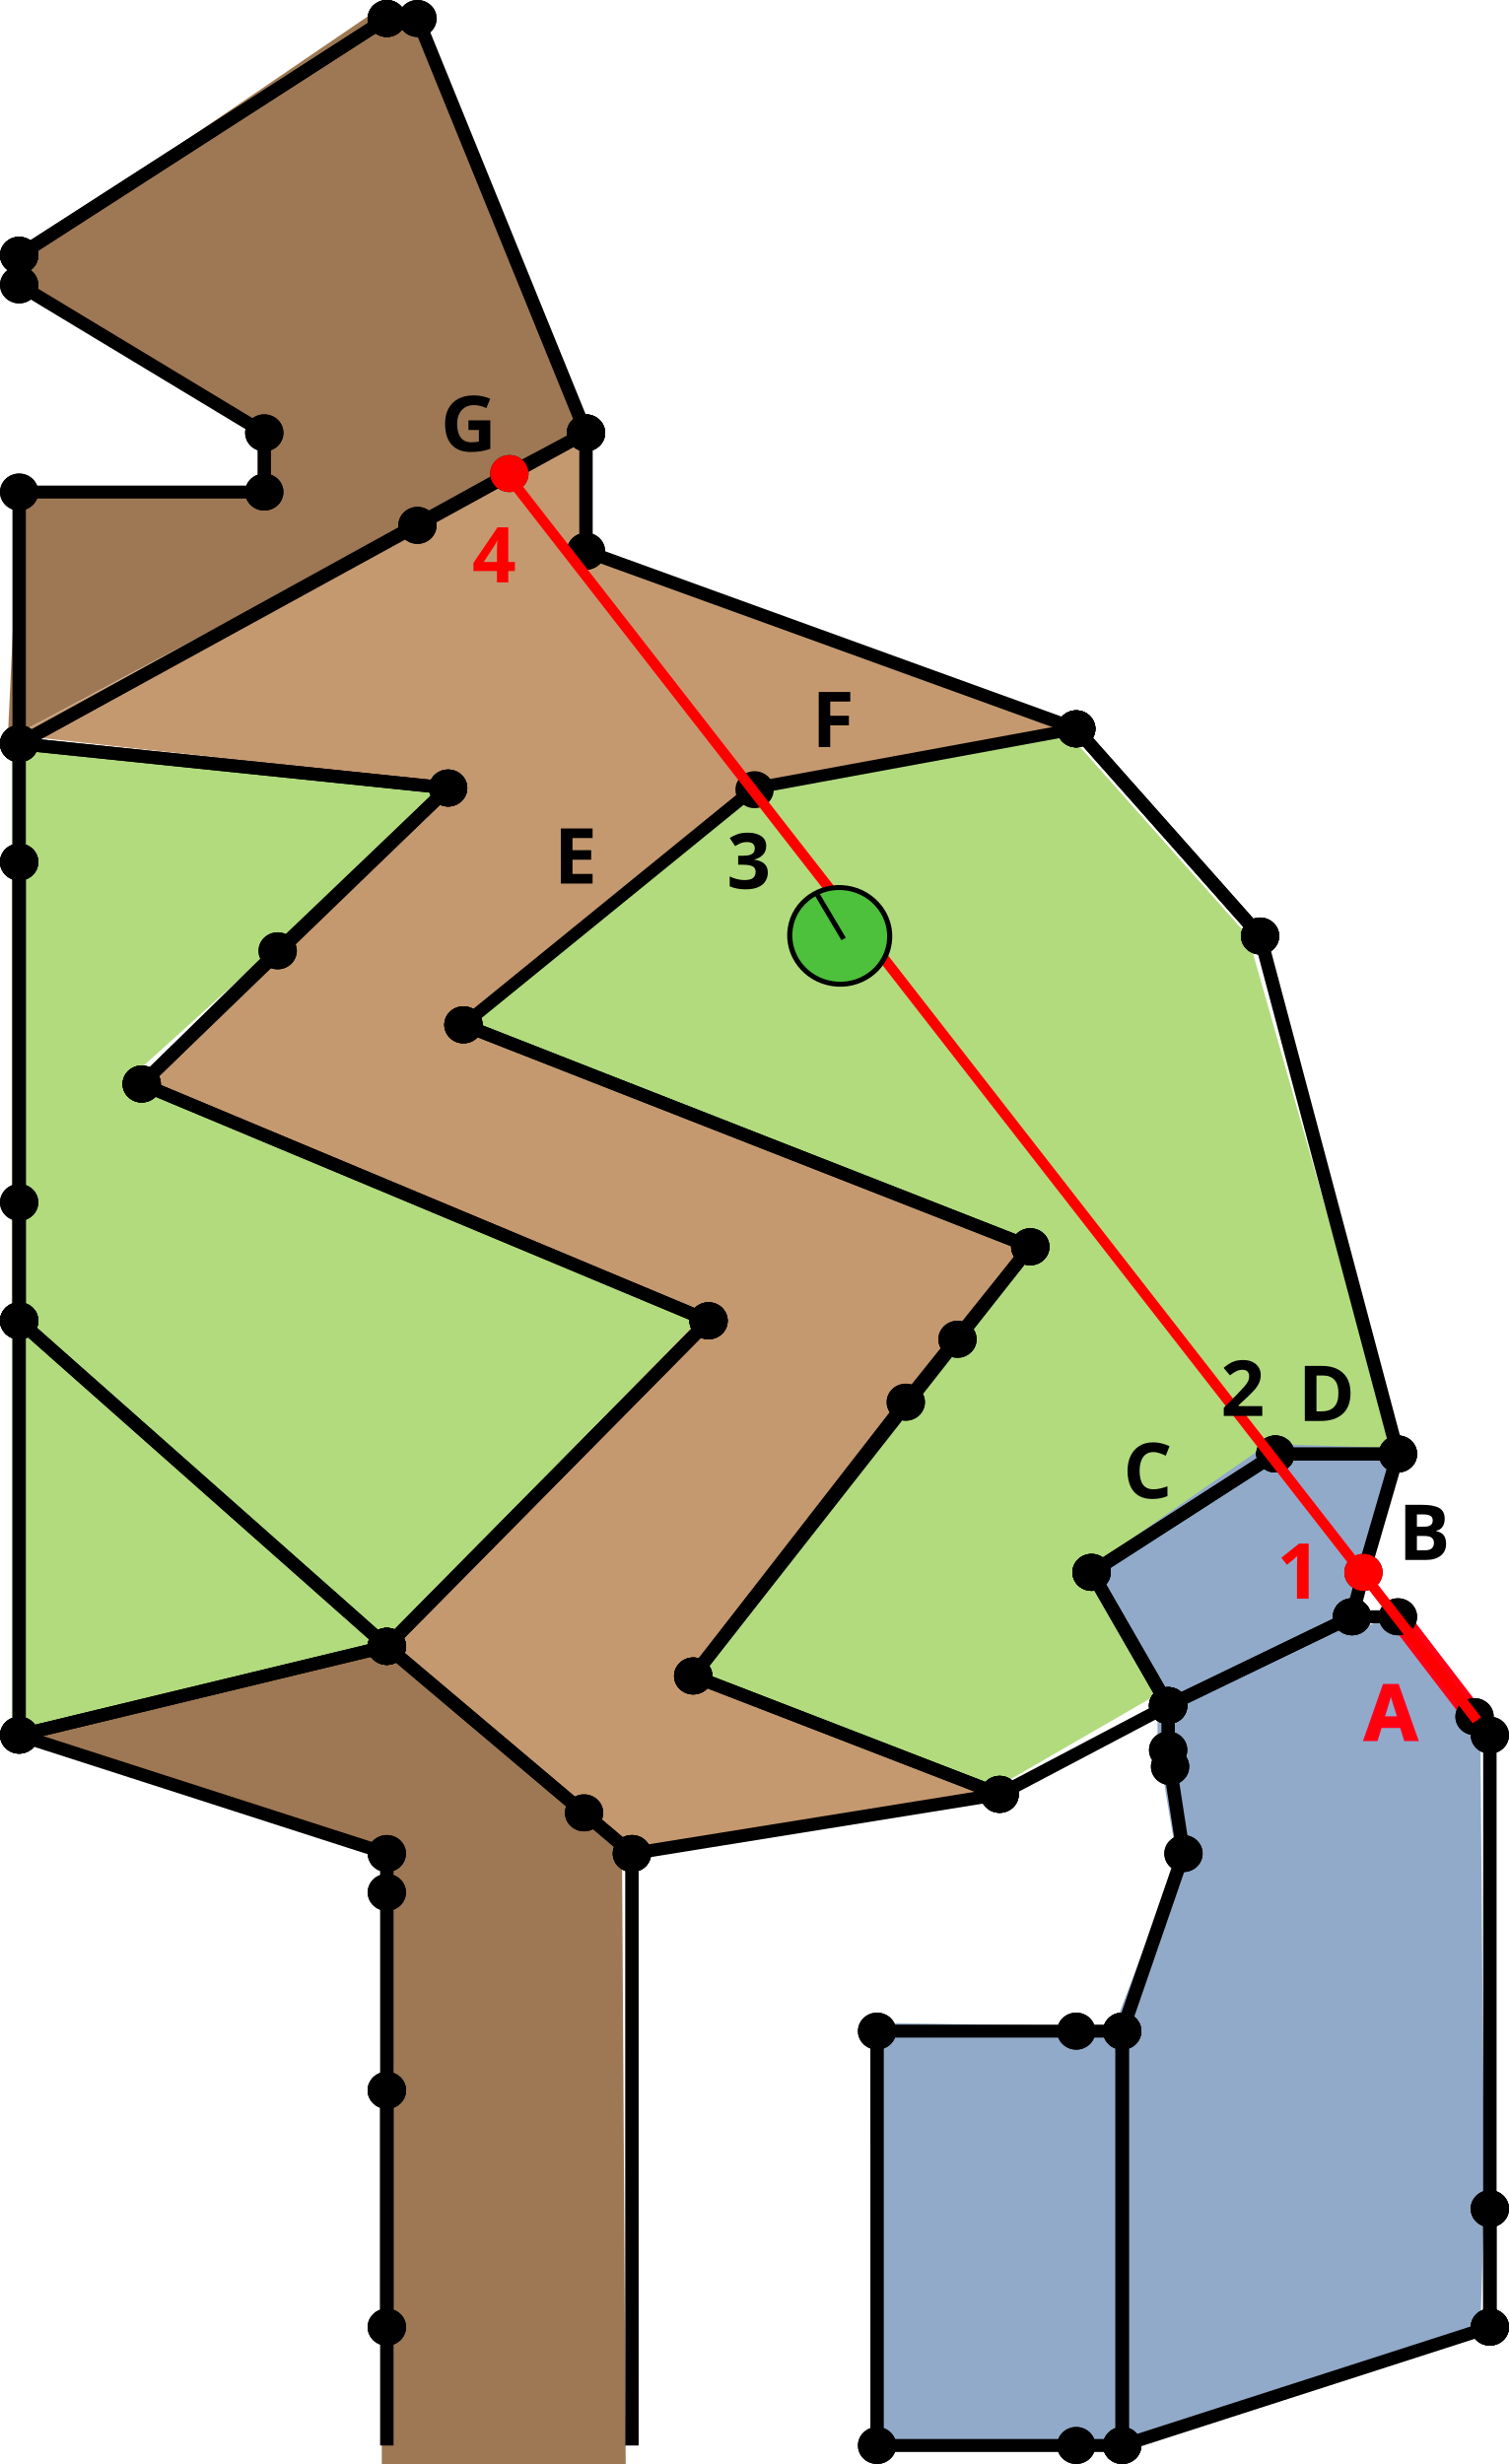
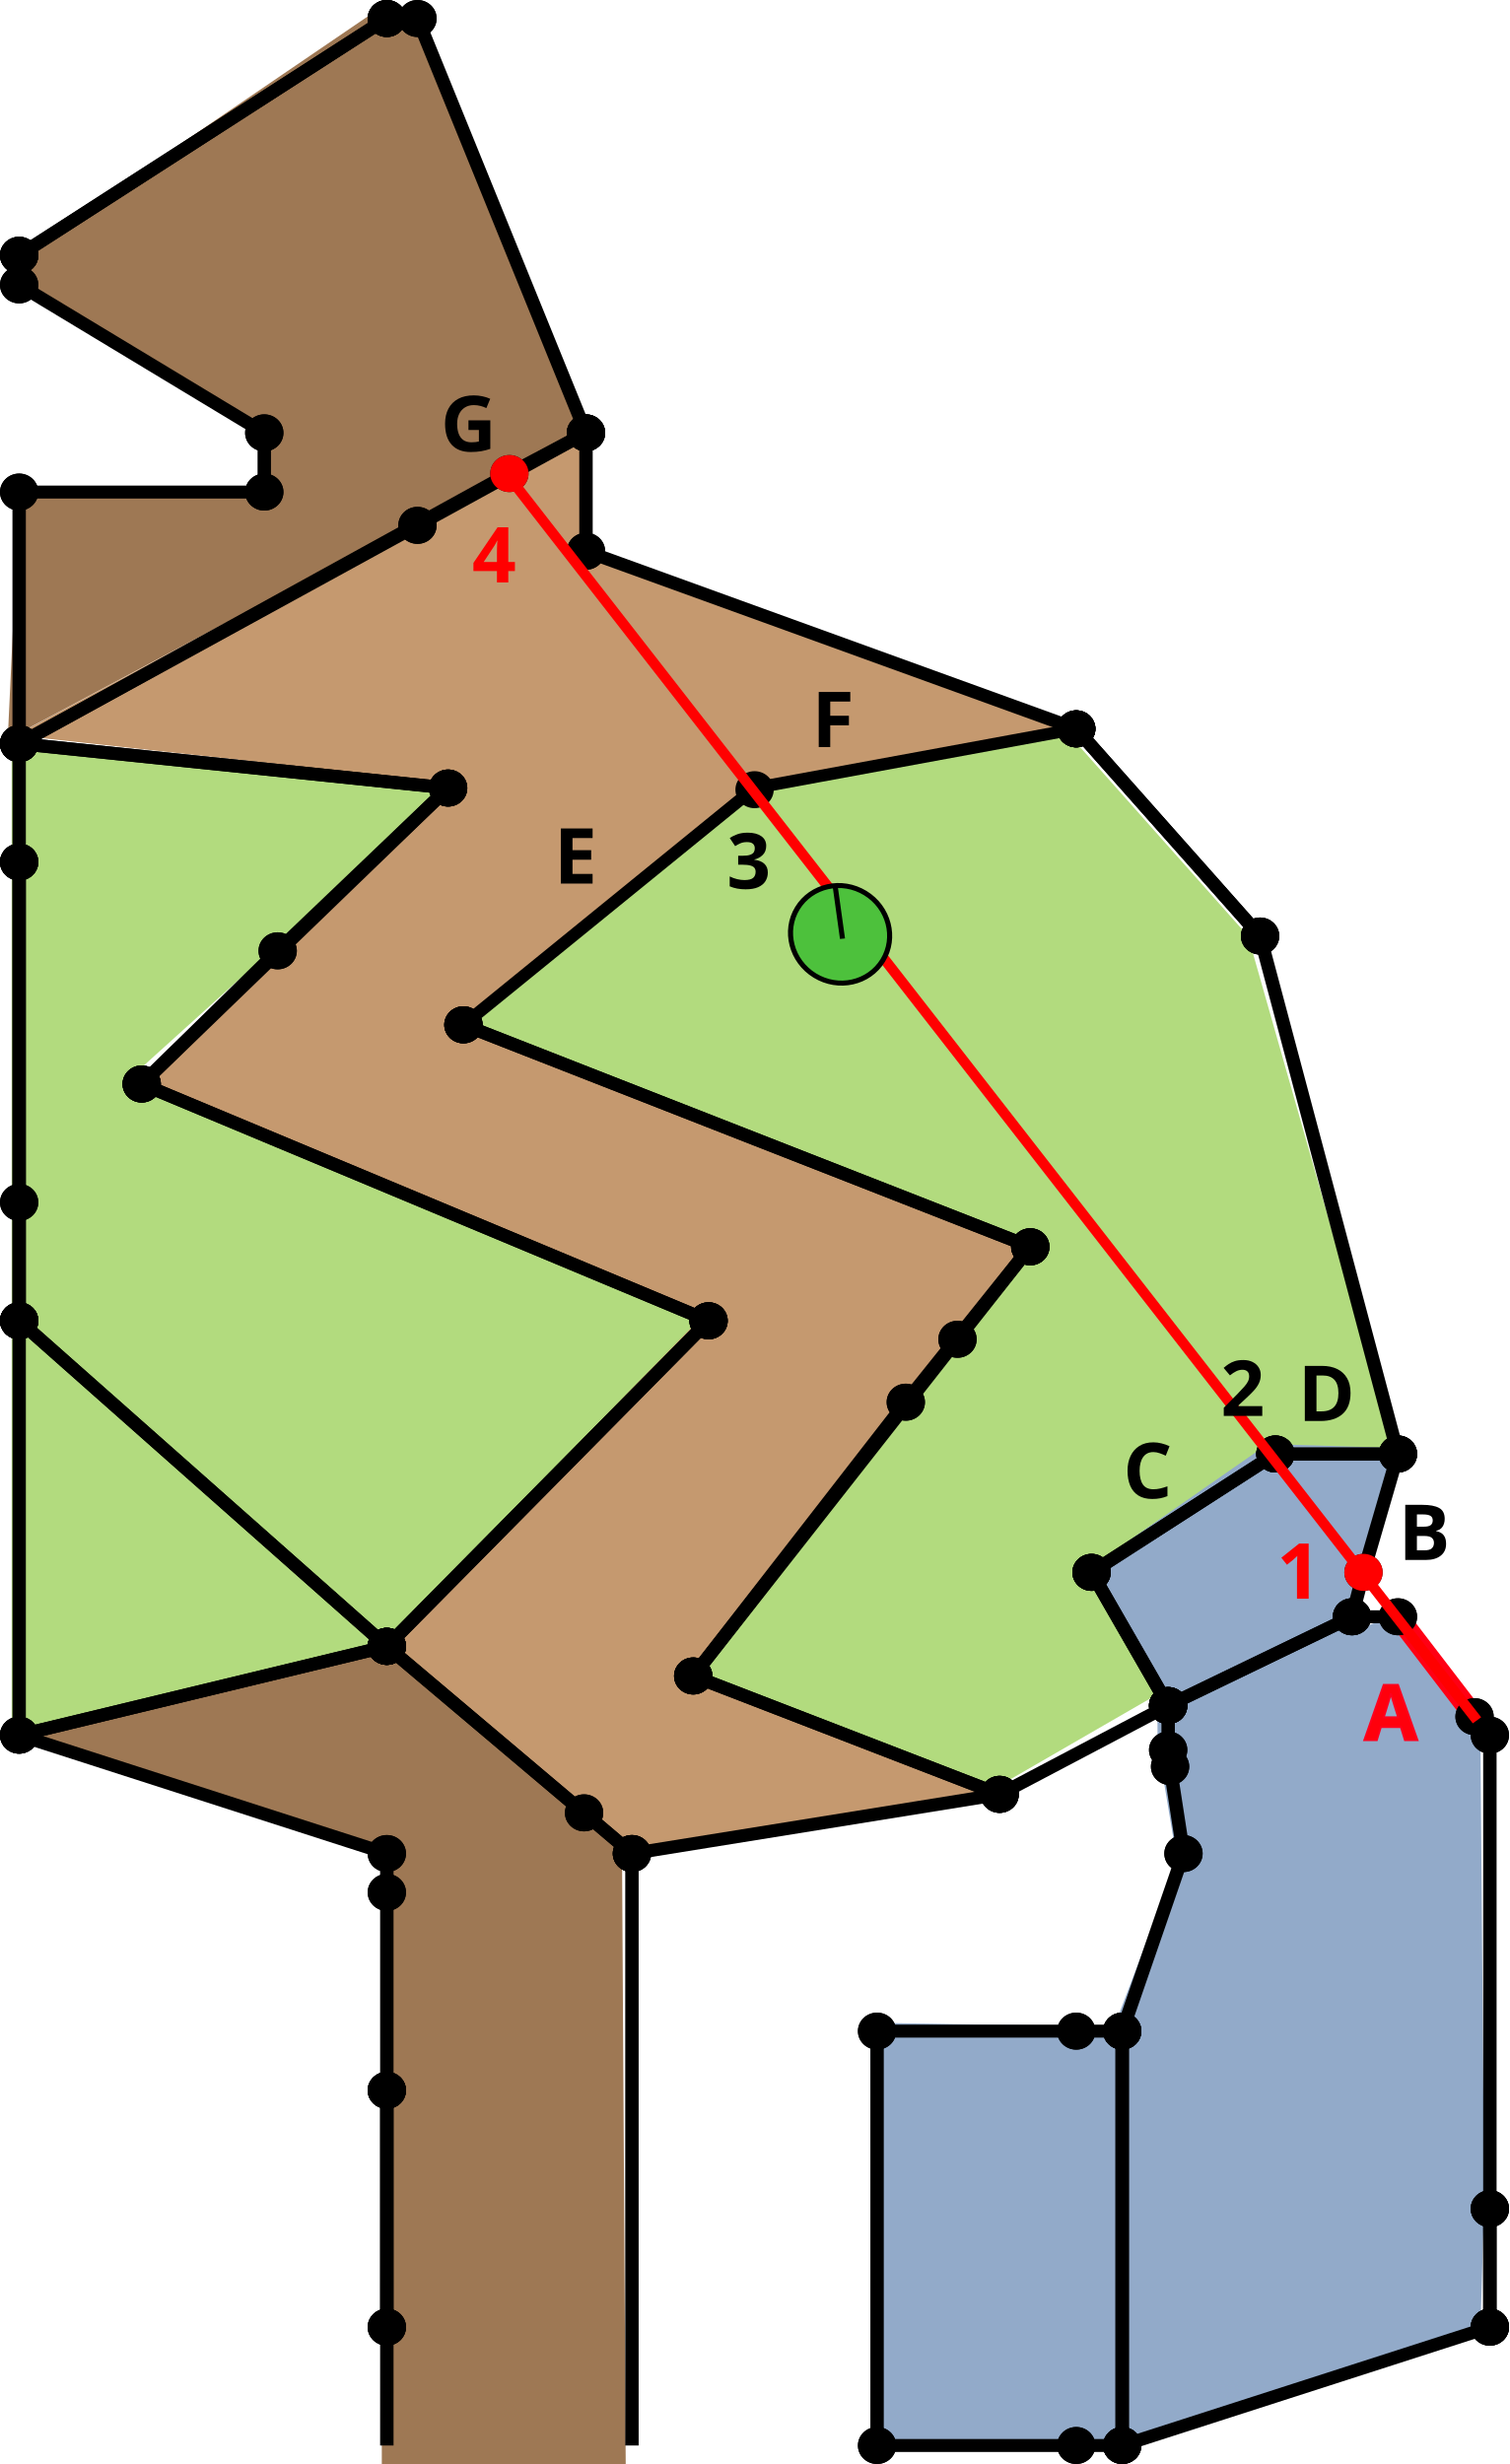
<svg xmlns="http://www.w3.org/2000/svg" width="146.65" height="239.466" preserveAspectRatio="none" viewBox="-898 1918 788 1332" id="svg2" version="1.1">
  <defs id="defs4">
    <marker id="arrow" markerWidth="10" markerHeight="10" refX="0" refY="2" orient="auto" markerUnits="strokeWidth">
      <path d="M 0,0 0,4 5,3 Z" id="path7" style="fill:#ff0000" />
    </marker>
    <linearGradient id="black-linearh">
      <stop offset="0%" stop-color="rgb(0,0,0)" stop-opacity="90" id="stop10" />
      <stop offset="90%" stop-color="rgb(0,0,0)" stop-opacity="50" id="stop12" />
      <stop offset="100%" stop-color="rgb(0,0,0)" stop-opacity="0" id="stop14" />
    </linearGradient>
    <linearGradient id="black-linearv" x1="0" x2="0" y1="0" y2="1">
      <stop offset="0%" stop-color="rgb(0,0,0)" stop-opacity="90" id="stop17" />
      <stop offset="50%" stop-color="rgb(0,0,0)" stop-opacity="90" id="stop19" />
      <stop offset="100%" stop-color="rgb(0,0,0)" stop-opacity="0" id="stop21" />
    </linearGradient>
    <linearGradient id="red-linearh">
      <stop offset="0%" stop-color="rgb(206, 17, 74)" stop-opacity="100" id="stop24" />
      <stop offset="90%" stop-color="rgb(206, 17, 74)" stop-opacity="90" id="stop26" />
      <stop offset="100%" stop-color="rgb(206,17,74)" stop-opacity="0" id="stop28" />
    </linearGradient>
    <linearGradient id="red-linearv" x1="0" x2="0" y1="0" y2="1">
      <stop offset="0%" stop-color="rgb(206, 17, 74)" stop-opacity="100" id="stop31" />
      <stop offset="90%" stop-color="rgb(206, 17, 74)" stop-opacity="90" id="stop33" />
      <stop offset="100%" stop-color="rgb(206,17,74)" stop-opacity="0" id="stop35" />
    </linearGradient>
  </defs>
  <path style="fill:#9e7854;fill-opacity:1;fill-rule:evenodd;stroke:none;stroke-width:5.467px;stroke-linecap:butt;stroke-linejoin:miter;stroke-opacity:1" d="m -700.681,2802.881 127.48,114.937 2.056,351.197 -127.48,2.128 0,-351.197 -193.276,-65.982 z" id="path8764" />
  <path style="fill:#b2db7e;fill-opacity:1;fill-rule:evenodd;stroke:none;stroke-width:5.467px;stroke-linecap:butt;stroke-linejoin:miter;stroke-opacity:1" d="m -530.023,2632.604 -302.25,-129.836 170.658,-159.635 -230.286,-23.413 0,536.373 197.388,-51.083 z" id="path8770" />
  <path style="fill:#b2db7e;fill-opacity:1;fill-rule:evenodd;stroke:none;stroke-width:5.467px;stroke-linecap:butt;stroke-linejoin:miter;stroke-opacity:1" d="m -505.349,2343.132 160.378,-34.056 98.694,114.937 76.077,276.7 -65.796,0 -94.582,65.982 39.066,65.983 -92.525,55.34 -158.322,-68.111 178.883,-229.874 -300.194,-123.451 z" id="path8768" />
  <path style="fill:#92aac9;fill-opacity:1;fill-rule:evenodd;stroke:none;stroke-width:5.467px;stroke-linecap:butt;stroke-linejoin:miter;stroke-opacity:1" d="m -124.966,3177.49 -189.163,63.854 -127.48,0 -2.056,-229.874 127.48,2.128 32.898,-89.395 -10.281,-63.854 0,-23.413 -37.01,-70.239 94.582,-68.111 65.796,2.128 -22.617,100.038 24.674,-10.642 43.179,65.982 2.056,255.416 c -1.557,39.248 0,0 -2.056,65.982 z" id="path8766" />
  <path style="fill:#c5996f;fill-opacity:1;fill-rule:evenodd;stroke:none;stroke-width:5.467px;stroke-linecap:butt;stroke-linejoin:miter;stroke-opacity:1" d="m -593.762,2151.57 0,65.982 254.959,93.653 -162.434,31.927 -156.265,127.708 294.026,121.323 -172.714,229.874 154.209,63.854 -187.107,36.184 -129.536,-114.937 166.546,-176.663 -294.026,-125.579 160.378,-163.892 -224.117,-25.542 z" id="path8762" />
  <path style="fill:#9e7854;fill-opacity:1;fill-rule:evenodd;stroke:none;stroke-width:5.467px;stroke-linecap:butt;stroke-linejoin:miter;stroke-opacity:1" d="m -893.956,2317.591 304.306,-168.149 -94.582,-227.746 -14.393,0 -187.107,131.965 0,19.156 123.367,76.625 0,34.055 -125.423,-2.128 z" id="path8760" />
  <line x1="-168" y1="2792" x2="-128" y2="2846" id="line2971" style="stroke:#ff0014;stroke-width:10.934;stroke-miterlimit:4;stroke-dasharray:none;stroke-opacity:1" />
  <circle cx="-888" cy="2632" r="10" id="circle2433" />
  <circle cx="-888" cy="2384" r="10" id="circle2441" />
  <line x1="-888" y1="2384" x2="-888" y2="2632" id="line2443" style="stroke:#000000;stroke-width:7" />
  <circle cx="-888" cy="2384" r="10" id="circle2445" />
  <circle cx="-888" cy="2632" r="10" id="circle2447" />
  <circle cx="-888" cy="2056" r="10" id="circle2763" />
  <line x1="-888" y1="2856" x2="-888" y2="2632" id="line2845" style="stroke:#000000;stroke-width:7" />
  <circle cx="-888" cy="2856" r="10" id="circle2847" />
  <circle cx="-888" cy="2632" r="10" id="circle2849" />
  <line x1="-888" y1="2632" x2="-696" y2="2808" id="line2851" style="stroke:#000000;stroke-width:7" />
  <circle cx="-888" cy="2632" r="10" id="circle2853" />
  <circle cx="-696" cy="2808" r="10" id="circle2855" />
  <line x1="-696" y1="2808" x2="-888" y2="2856" id="line2857" style="stroke:#000000;stroke-width:7" />
  <circle cx="-696" cy="2808" r="10" id="circle2859" />
  <circle cx="-888" cy="2856" r="10" id="circle2861" />
  <line x1="-696" y1="2920" x2="-888" y2="2856" id="line2863" style="stroke:#000000;stroke-width:7" />
  <circle cx="-696" cy="2920" r="10" id="circle2865" />
  <circle cx="-888" cy="2856" r="10" id="circle2867" />
  <line x1="-888" y1="2856" x2="-696" y2="2808" id="line2869" style="stroke:#000000;stroke-width:7" />
  <circle cx="-888" cy="2856" r="10" id="circle2871" />
  <circle cx="-696" cy="2808" r="10" id="circle2873" />
  <line x1="-696" y1="2941" x2="-696" y2="2920" id="line2875" style="stroke:#000000;stroke-width:7" />
  <circle cx="-696" cy="2941" r="10" id="circle2877" />
  <circle cx="-696" cy="2920" r="10" id="circle2879" />
  <line x1="-696" y1="2808" x2="-568" y2="2920" id="line2881" style="stroke:#000000;stroke-width:7" />
  <circle cx="-696" cy="2808" r="10" id="circle2883" />
  <circle cx="-568" cy="2920" r="10" id="circle2885" />
  <line x1="-536" y1="2824" x2="-398" y2="2642" id="line2887" style="stroke:#000000;stroke-width:7" />
  <circle cx="-536" cy="2824" r="10" id="circle2889" />
  <circle cx="-398" cy="2642" r="10" id="circle2891" />
  <line x1="-376" y1="2888" x2="-536" y2="2824" id="line2893" style="stroke:#000000;stroke-width:7" />
  <circle cx="-376" cy="2888" r="10" id="circle2895" />
  <circle cx="-536" cy="2824" r="10" id="circle2897" />
  <line x1="-288" y1="2840" x2="-376" y2="2888" id="line2899" style="stroke:#000000;stroke-width:7" />
  <circle cx="-288" cy="2840" r="10" id="circle2901" />
  <circle cx="-376" cy="2888" r="10" id="circle2903" />
  <line x1="-328" y1="2768" x2="-288" y2="2840" id="line2905" style="stroke:#000000;stroke-width:7" />
  <circle cx="-328" cy="2768" r="10" id="circle2907" />
  <circle cx="-288" cy="2840" r="10" id="circle2909" />
  <line x1="-288" y1="2864" x2="-288" y2="2840" id="line2911" style="stroke:#000000;stroke-width:7" />
  <circle cx="-288" cy="2864" r="10" id="circle2913" />
  <circle cx="-288" cy="2840" r="10" id="circle2915" />
  <line x1="-287" y1="2873" x2="-288" y2="2864" id="line2917" style="stroke:#000000;stroke-width:7" />
  <circle cx="-287" cy="2873" r="10" id="circle2919" />
  <circle cx="-288" cy="2864" r="10" id="circle2921" />
  <line x1="-398" y1="2642" x2="-360" y2="2592" id="line2923" style="stroke:#000000;stroke-width:7" />
  <circle cx="-398" cy="2642" r="10" id="circle2925" />
  <circle cx="-360" cy="2592" r="10" id="circle2927" />
  <line x1="-232" y1="2704" x2="-328" y2="2768" id="line2929" style="stroke:#000000;stroke-width:7" />
  <circle cx="-232" cy="2704" r="10" id="circle2931" />
  <circle cx="-328" cy="2768" r="10" id="circle2933" />
  <line x1="-328" y1="2768" x2="-232" y2="2704" id="line2935" style="stroke:#000000;stroke-width:7" />
  <circle cx="-328" cy="2768" r="10" id="circle2937" />
  <circle cx="-232" cy="2704" r="10" id="circle2939" />
  <line x1="-288" y1="2840" x2="-328" y2="2768" id="line2941" style="stroke:#000000;stroke-width:7" />
  <circle cx="-288" cy="2840" r="10" id="circle2943" />
  <circle cx="-328" cy="2768" r="10" id="circle2945" />
  <line x1="-186" y1="2768" x2="-192" y2="2792" id="line2947" style="stroke:#000000;stroke-width:7" />
  <circle cx="-186" cy="2768" r="10" id="circle2949" />
  <circle cx="-192" cy="2792" r="10" id="circle2951" />
  <line x1="-192" y1="2792" x2="-288" y2="2840" id="line2953" style="stroke:#000000;stroke-width:7" />
  <circle cx="-192" cy="2792" r="10" id="circle2955" />
  <circle cx="-288" cy="2840" r="10" id="circle2957" />
  <line x1="-288" y1="2840" x2="-192" y2="2792" id="line2959" style="stroke:#000000;stroke-width:7" />
  <circle cx="-288" cy="2840" r="10" id="circle2961" />
  <circle cx="-192" cy="2792" r="10" id="circle2963" />
  <line x1="-192" y1="2792" x2="-168" y2="2792" id="line2965" style="stroke:#000000;stroke-width:7" />
  <circle cx="-192" cy="2792" r="10" id="circle2967" />
  <circle cx="-168" cy="2792" r="10" id="circle2969" />
  <circle cx="-168" cy="2792" r="10" id="circle2973" />
  <circle cx="-128" cy="2846" r="10" id="circle2975" />
  <line x1="-376" y1="2888" x2="-568" y2="2920" id="line2977" style="stroke:#000000;stroke-width:7" />
  <circle cx="-376" cy="2888" r="10" id="circle2979" />
  <circle cx="-568" cy="2920" r="10" id="circle2981" />
  <line x1="-568" y1="2920" x2="-593" y2="2898" id="line2983" style="stroke:#000000;stroke-width:7" />
  <circle cx="-568" cy="2920" r="10" id="circle2985" />
  <circle cx="-593" cy="2898" r="10" id="circle2987" />
  <line x1="-536" y1="2824" x2="-376" y2="2888" id="line2989" style="stroke:#000000;stroke-width:7" />
  <circle cx="-536" cy="2824" r="10" id="circle2991" />
  <circle cx="-376" cy="2888" r="10" id="circle2993" />
  <line x1="-664" y1="2344" x2="-824" y2="2504" id="line2995" style="stroke:#000000;stroke-width:7" />
  <circle cx="-664" cy="2344" r="10" id="circle2997" />
  <circle cx="-824" cy="2504" r="10" id="circle2999" />
  <line x1="-888" y1="2320" x2="-664" y2="2344" id="line3001" style="stroke:#000000;stroke-width:7" />
  <circle cx="-888" cy="2320" r="10" id="circle3003" />
  <circle cx="-664" cy="2344" r="10" id="circle3005" />
  <line x1="-888" y1="2568" x2="-888" y2="2384" id="line3007" style="stroke:#000000;stroke-width:7" />
  <circle cx="-888" cy="2568" r="10" id="circle3009" />
  <circle cx="-888" cy="2384" r="10" id="circle3011" />
  <line x1="-888" y1="2384" x2="-888" y2="2320" id="line3013" style="stroke:#000000;stroke-width:7" />
  <circle cx="-888" cy="2384" r="10" id="circle3015" />
  <circle cx="-888" cy="2320" r="10" id="circle3017" />
  <line x1="-888" y1="2320" x2="-632" y2="2174" id="line3019" style="stroke:#000000;stroke-width:7" />
  <circle cx="-888" cy="2320" r="10" id="circle3021" />
  <circle cx="-632" cy="2174" r="10" id="circle3023" />
  <line x1="-664" y1="2344" x2="-888" y2="2320" id="line3025" style="stroke:#000000;stroke-width:7" />
  <circle cx="-664" cy="2344" r="10" id="circle3027" />
  <circle cx="-888" cy="2320" r="10" id="circle3029" />
  <line x1="-528" y1="2632" x2="-696" y2="2808" id="line3031" style="stroke:#000000;stroke-width:7" />
  <circle cx="-528" cy="2632" r="10" id="circle3033" />
  <circle cx="-696" cy="2808" r="10" id="circle3035" />
  <line x1="-824" y1="2504" x2="-528" y2="2632" id="line3037" style="stroke:#000000;stroke-width:7" />
  <circle cx="-824" cy="2504" r="10" id="circle3039" />
  <circle cx="-528" cy="2632" r="10" id="circle3041" />
  <line x1="-696" y1="2808" x2="-888" y2="2632" id="line3043" style="stroke:#000000;stroke-width:7" />
  <circle cx="-696" cy="2808" r="10" id="circle3045" />
  <circle cx="-888" cy="2632" r="10" id="circle3047" />
  <line x1="-888" y1="2632" x2="-888" y2="2568" id="line3049" style="stroke:#000000;stroke-width:7" />
  <circle cx="-888" cy="2632" r="10" id="circle3051" />
  <circle cx="-888" cy="2568" r="10" id="circle3053" />
  <line x1="-696" y1="2808" x2="-528" y2="2632" id="line3055" style="stroke:#000000;stroke-width:7" />
  <circle cx="-696" cy="2808" r="10" id="circle3057" />
  <circle cx="-528" cy="2632" r="10" id="circle3059" />
  <line x1="-593" y1="2898" x2="-696" y2="2808" id="line3061" style="stroke:#000000;stroke-width:7" />
  <circle cx="-593" cy="2898" r="10" id="circle3063" />
  <circle cx="-696" cy="2808" r="10" id="circle3065" />
  <line x1="-425" y1="2676" x2="-536" y2="2824" id="line3067" style="stroke:#000000;stroke-width:7" />
  <circle cx="-425" cy="2676" r="10" id="circle3069" />
  <circle cx="-536" cy="2824" r="10" id="circle3071" />
  <line x1="-360" y1="2592" x2="-656" y2="2472" id="line3073" style="stroke:#000000;stroke-width:7" />
  <circle cx="-360" cy="2592" r="10" id="circle3075" />
  <circle cx="-656" cy="2472" r="10" id="circle3077" />
  <line x1="-656" y1="2472" x2="-504" y2="2344" id="line3079" style="stroke:#000000;stroke-width:6.56;stroke-miterlimit:4;stroke-dasharray:none" />
  <circle cx="-656" cy="2472" r="10" id="circle3081" />
  <line x1="-753" y1="2432" x2="-664" y2="2344" id="line3085" style="stroke:#000000;stroke-width:7" />
  <circle cx="-753" cy="2432" r="10" id="circle3087" />
  <circle cx="-664" cy="2344" r="10" id="circle3089" />
  <circle cx="-656" cy="2472" r="10" id="circle3095" />
  <line x1="-528" y1="2632" x2="-824" y2="2504" id="line3097" style="stroke:#000000;stroke-width:7" />
  <circle cx="-528" cy="2632" r="10" id="circle3099" />
  <circle cx="-824" cy="2504" r="10" id="circle3101" />
  <line x1="-656" y1="2472" x2="-360" y2="2592" id="line3103" style="stroke:#000000;stroke-width:7" />
  <circle cx="-656" cy="2472" r="10" id="circle3105" />
  <circle cx="-360" cy="2592" r="10" id="circle3107" />
  <line x1="-824" y1="2504" x2="-753" y2="2432" id="line3109" style="stroke:#000000;stroke-width:7" />
  <circle cx="-824" cy="2504" r="10" id="circle3111" />
  <circle cx="-753" cy="2432" r="10" id="circle3113" />
  <line x1="-360" y1="2592" x2="-425" y2="2676" id="line3115" style="stroke:#000000;stroke-width:7" />
  <circle cx="-360" cy="2592" r="10" id="circle3117" />
  <circle cx="-425" cy="2676" r="10" id="circle3119" />
  <line x1="-504" y1="2344" x2="-336" y2="2312" id="line3121" style="stroke:#000000;stroke-width:6.56;stroke-miterlimit:4;stroke-dasharray:none" />
  <circle cx="-336" cy="2312" r="10" id="circle3125" />
  <line x1="-168" y1="2704" x2="-232" y2="2704" id="line3127" style="stroke:#000000;stroke-width:7" />
  <circle cx="-168" cy="2704" r="10" id="circle3129" />
  <circle cx="-232" cy="2704" r="10" id="circle3131" />
  <line x1="-240" y1="2424" x2="-168" y2="2704" id="line3133" style="stroke:#000000;stroke-width:7" />
  <circle cx="-240" cy="2424" r="10" id="circle3135" />
  <circle cx="-168" cy="2704" r="10" id="circle3137" />
  <line x1="-336" y1="2312" x2="-240" y2="2424" id="line3139" style="stroke:#000000;stroke-width:7" />
  <circle cx="-336" cy="2312" r="10" id="circle3141" />
  <circle cx="-240" cy="2424" r="10" id="circle3143" />
  <line x1="-240" y1="2424" x2="-336" y2="2312" id="line3145" style="stroke:#000000;stroke-width:7" />
  <circle cx="-240" cy="2424" r="10" id="circle3147" />
  <circle cx="-336" cy="2312" r="10" id="circle3149" />
  <line x1="-232" y1="2704" x2="-168" y2="2704" id="line3151" style="stroke:#000000;stroke-width:7" />
  <circle cx="-232" cy="2704" r="10" id="circle3153" />
  <circle cx="-168" cy="2704" r="10" id="circle3155" />
  <line x1="-168" y1="2704" x2="-186" y2="2768" id="line3157" style="stroke:#000000;stroke-width:7" />
  <circle cx="-168" cy="2704" r="10" id="circle3159" />
  <circle cx="-186" cy="2768" r="10" id="circle3161" style="fill:#ff0000;fill-opacity:1" />
  <line x1="-592" y1="2216" x2="-336" y2="2312" id="line3163" style="stroke:#000000;stroke-width:7" />
  <circle cx="-592" cy="2216" r="10" id="circle3165" />
  <circle cx="-336" cy="2312" r="10" id="circle3167" />
  <circle cx="-336" cy="2312" r="10" id="circle3171" />
  <line x1="-592" y1="2152" x2="-592" y2="2216" id="line3175" style="stroke:#000000;stroke-width:7" />
  <circle cx="-592" cy="2152" r="10" id="circle3177" />
  <circle cx="-592" cy="2216" r="10" id="circle3179" />
  <line x1="-632" y1="2174" x2="-592" y2="2152" id="line3181" style="stroke:#000000;stroke-width:7" />
  <circle cx="-592" cy="2152" r="10" id="circle3185" />
  <circle cx="-336" cy="2312" r="10" id="circle3189" />
  <line x1="-568" y1="2920" x2="-568" y2="3240" id="line3379" style="stroke:#000000;stroke-width:7" />
  <circle cx="-568" cy="2920" r="10" id="circle3381" />
  <line x1="-696" y1="3048" x2="-696" y2="2941" id="line3385" style="stroke:#000000;stroke-width:7" />
  <circle cx="-696" cy="3048" r="10" id="circle3387" />
  <circle cx="-696" cy="2941" r="10" id="circle3389" />
  <line x1="-696" y1="3176" x2="-696" y2="3048" id="line3391" style="stroke:#000000;stroke-width:7" />
  <circle cx="-696" cy="3176" r="10" id="circle3393" />
  <circle cx="-696" cy="3048" r="10" id="circle3395" />
  <line x1="-696" y1="3240" x2="-696" y2="3176" id="line3397" style="stroke:#000000;stroke-width:7" />
  <circle cx="-696" cy="3176" r="10" id="circle3401" />
  <circle cx="-696" cy="3176" r="10" id="circle3429" />
  <circle cx="-696" cy="3048" r="10" id="circle3437" />
  <line x1="-696" y1="3048" x2="-696" y2="3176" id="line3439" style="stroke:#000000;stroke-width:7" />
  <circle cx="-696" cy="3048" r="10" id="circle3441" />
  <line x1="-120" y1="3176" x2="-312" y2="3240" id="line3451" style="stroke:#000000;stroke-width:7" />
  <circle cx="-120" cy="3176" r="10" id="circle3453" />
  <circle cx="-312" cy="3240" r="10" id="circle3455" />
  <line x1="-312" y1="3016" x2="-280" y2="2920" id="line3457" style="stroke:#000000;stroke-width:7" />
  <circle cx="-312" cy="3016" r="10" id="circle3459" />
  <circle cx="-280" cy="2920" r="10" id="circle3461" />
  <line x1="-312" y1="3240" x2="-312" y2="3016" id="line3463" style="stroke:#000000;stroke-width:7" />
  <circle cx="-312" cy="3240" r="10" id="circle3465" />
  <circle cx="-312" cy="3016" r="10" id="circle3467" />
  <line x1="-128" y1="2846" x2="-120" y2="2856" id="line3469" style="stroke:#000000;stroke-width:7" />
  <circle cx="-128" cy="2846" r="10" id="circle3471" />
  <circle cx="-120" cy="2856" r="10" id="circle3473" />
  <line x1="-120" y1="2856" x2="-120" y2="3112" id="line3475" style="stroke:#000000;stroke-width:7" />
  <circle cx="-120" cy="2856" r="10" id="circle3477" />
  <circle cx="-120" cy="3112" r="10" id="circle3479" />
  <line x1="-120" y1="3112" x2="-120" y2="3176" id="line3481" style="stroke:#000000;stroke-width:7" />
  <circle cx="-120" cy="3112" r="10" id="circle3483" />
  <circle cx="-120" cy="3176" r="10" id="circle3485" />
  <line x1="-280" y1="2920" x2="-287" y2="2873" id="line3487" style="stroke:#000000;stroke-width:7" />
  <circle cx="-280" cy="2920" r="10" id="circle3489" />
  <circle cx="-287" cy="2873" r="10" id="circle3491" />
  <line x1="-440" y1="3240" x2="-440" y2="3016" id="line3493" style="stroke:#000000;stroke-width:7" />
  <circle cx="-440" cy="3240" r="10" id="circle3495" />
  <circle cx="-440" cy="3016" r="10" id="circle3497" />
  <line x1="-312" y1="3016" x2="-312" y2="3240" id="line3499" style="stroke:#000000;stroke-width:7" />
  <circle cx="-312" cy="3016" r="10" id="circle3501" />
  <circle cx="-312" cy="3240" r="10" id="circle3503" />
  <line x1="-312" y1="3240" x2="-336" y2="3240" id="line3505" style="stroke:#000000;stroke-width:7" />
  <circle cx="-312" cy="3240" r="10" id="circle3507" />
  <circle cx="-336" cy="3240" r="10" id="circle3509" />
  <line x1="-336" y1="3240" x2="-440" y2="3240" id="line3511" style="stroke:#000000;stroke-width:7" />
  <circle cx="-336" cy="3240" r="10" id="circle3513" />
  <circle cx="-440" cy="3240" r="10" id="circle3515" />
  <line x1="-440" y1="3016" x2="-336" y2="3016" id="line3517" style="stroke:#000000;stroke-width:7" />
  <circle cx="-440" cy="3016" r="10" id="circle3519" />
  <circle cx="-336" cy="3016" r="10" id="circle3521" />
  <line x1="-336" y1="3016" x2="-312" y2="3016" id="line3523" style="stroke:#000000;stroke-width:7" />
  <circle cx="-336" cy="3016" r="10" id="circle3525" />
  <circle cx="-312" cy="3016" r="10" id="circle3527" />
  <line x1="-120" y1="3176" x2="-120" y2="3112" id="line3529" style="stroke:#000000;stroke-width:7" />
  <circle cx="-120" cy="3176" r="10" id="circle3531" />
  <circle cx="-120" cy="3112" r="10" id="circle3533" />
  <circle cx="-120" cy="3176" r="10" id="circle3563" />
  <line x1="-888" y1="2056" x2="-696" y2="1928" id="line3607" style="stroke:#000000;stroke-width:7" />
  <circle cx="-888" cy="2056" r="10" id="circle3609" />
  <circle cx="-696" cy="1928" r="10" id="circle3611" />
  <line x1="-592" y1="2152" x2="-680" y2="2202" id="line3613" style="stroke:#000000;stroke-width:7" />
  <circle cx="-592" cy="2152" r="10" id="circle3615" />
  <circle cx="-680" cy="2202" r="10" id="circle3617" />
  <line x1="-760" y1="2152" x2="-888" y2="2072" id="line3619" style="stroke:#000000;stroke-width:7" />
  <circle cx="-760" cy="2152" r="10" id="circle3621" />
  <circle cx="-888" cy="2072" r="10" id="circle3623" />
  <line x1="-888" y1="2072" x2="-888" y2="2056" id="line3625" style="stroke:#000000;stroke-width:7" />
  <circle cx="-888" cy="2072" r="10" id="circle3627" />
  <circle cx="-888" cy="2056" r="10" id="circle3629" />
  <line x1="-696" y1="1928" x2="-680" y2="1928" id="line3631" style="stroke:#000000;stroke-width:7" />
  <circle cx="-696" cy="1928" r="10" id="circle3633" />
  <circle cx="-680" cy="1928" r="10" id="circle3635" />
  <line x1="-680" y1="1928" x2="-592" y2="2152" id="line3637" style="stroke:#000000;stroke-width:7" />
  <circle cx="-680" cy="1928" r="10" id="circle3639" />
  <circle cx="-592" cy="2152" r="10" id="circle3641" />
  <line x1="-888" y1="2320" x2="-888" y2="2184" id="line3643" style="stroke:#000000;stroke-width:7" />
  <circle cx="-888" cy="2320" r="10" id="circle3645" />
  <circle cx="-888" cy="2184" r="10" id="circle3647" />
  <line x1="-680" y1="2202" x2="-888" y2="2320" id="line3649" style="stroke:#000000;stroke-width:7" />
  <circle cx="-680" cy="2202" r="10" id="circle3651" />
  <circle cx="-888" cy="2320" r="10" id="circle3653" />
  <line x1="-888" y1="2184" x2="-760" y2="2184" id="line3655" style="stroke:#000000;stroke-width:7" />
  <circle cx="-888" cy="2184" r="10" id="circle3657" />
  <circle cx="-760" cy="2184" r="10" id="circle3659" />
  <line x1="-760" y1="2184" x2="-760" y2="2152" id="line3661" style="stroke:#000000;stroke-width:7" />
  <circle cx="-760" cy="2184" r="10" id="circle3663" />
  <circle cx="-760" cy="2152" r="10" id="circle3665" />
  <circle cx="-696" cy="1928" r="10" id="circle3671" />
  <line x1="-696" y1="1928" x2="-888" y2="2056" id="line3673" style="stroke:#000000;stroke-width:7" />
  <circle cx="-696" cy="1928" r="10" id="circle3675" />
  <circle cx="-888" cy="2056" r="10" id="circle3677" />
  <ellipse ry="10" rx="10" cx="-503.97" cy="2344.891" id="circle3189-4" />
  <path style="fill:#000000;fill-opacity:1;fill-rule:evenodd;stroke:#ff0000;stroke-width:5.467;stroke-linecap:butt;stroke-linejoin:miter;stroke-miterlimit:4;stroke-dasharray:none;stroke-opacity:1" d="m -126.734,2847.974 -506.32,-673.239" id="path8585" />
  <text xml:space="preserve" style="font-style:normal;font-weight:normal;font-size:68.338px;line-height:125%;font-family:sans-serif;letter-spacing:0px;word-spacing:0px;fill:#ff000c;fill-opacity:1;stroke:#ff001e;stroke-width:1px;stroke-linecap:butt;stroke-linejoin:miter;stroke-opacity:1" x="-188.837" y="2809.715" id="text8602" transform="scale(0.9828591,1.01744)">
    <tspan id="tspan8604" x="-188.837" y="2809.715" style="font-weight:bold;font-size:41.003px;fill:#ff000c;fill-opacity:1;stroke:#ff001e;stroke-opacity:1">A</tspan>
  </text>
  <circle cx="-632" cy="2174" r="10" id="circle3183" style="fill:#ff0000;fill-opacity:1" />
  <text xml:space="preserve" style="font-style:normal;font-weight:normal;font-size:68.338px;line-height:125%;font-family:sans-serif;letter-spacing:0px;word-spacing:0px;fill:#000000;fill-opacity:1;stroke:none;stroke-width:1px;stroke-linecap:butt;stroke-linejoin:miter;stroke-opacity:1" x="-235.307" y="2734.544" id="text8606" transform="scale(0.9828591,1.01744)">
    <tspan id="tspan8608" x="-235.307" y="2734.544" style="font-weight:bold;font-size:41.003px;fill:#ff0000;fill-opacity:1">1</tspan>
  </text>
  <text xml:space="preserve" style="font-style:normal;font-weight:normal;font-size:68.338px;line-height:125%;font-family:sans-serif;letter-spacing:0px;word-spacing:0px;fill:#000000;fill-opacity:1;stroke:none;stroke-width:1px;stroke-linecap:butt;stroke-linejoin:miter;stroke-opacity:1" x="-265.112" y="2637.415" id="text8606-3" transform="scale(0.9828591,1.01744)">
    <tspan id="tspan8608-9" x="-265.112" y="2637.415" style="font-weight:bold;font-size:41.003px;fill:#000000;fill-opacity:1">2</tspan>
  </text>
  <text xml:space="preserve" style="font-style:normal;font-weight:normal;font-size:68.338px;line-height:125%;font-family:sans-serif;letter-spacing:0px;word-spacing:0px;fill:#000000;fill-opacity:1;stroke:none;stroke-width:1px;stroke-linecap:butt;stroke-linejoin:miter;stroke-opacity:1" x="-527.53" y="2357.229" id="text8606-2" transform="scale(0.9828591,1.01744)">
    <tspan id="tspan8608-8" x="-527.53" y="2357.229" style="font-weight:bold;font-size:41.003px;fill:#000000;fill-opacity:1">3</tspan>
  </text>
  <text xml:space="preserve" style="font-style:normal;font-weight:normal;font-size:68.338px;line-height:125%;font-family:sans-serif;letter-spacing:0px;word-spacing:0px;fill:#000000;fill-opacity:1;stroke:none;stroke-width:1px;stroke-linecap:butt;stroke-linejoin:miter;stroke-opacity:1" x="-662.839" y="2194.584" id="text8606-9" transform="scale(0.9828591,1.01744)">
    <tspan id="tspan8608-0" x="-662.839" y="2194.584" style="font-weight:bold;font-size:41.003px;fill:#ff0000;fill-opacity:1">4</tspan>
  </text>
  <text xml:space="preserve" style="font-style:normal;font-weight:normal;font-size:68.338px;line-height:125%;font-family:sans-serif;letter-spacing:0px;word-spacing:0px;fill:#000000;fill-opacity:1;stroke:none;stroke-width:1px;stroke-linecap:butt;stroke-linejoin:miter;stroke-opacity:1" x="-619.367" y="2354.584" id="text9461" transform="scale(0.9828591,1.01744)">
    <tspan id="tspan9463" x="-619.367" y="2354.584" style="font-weight:bold;font-size:41.003px">E</tspan>
  </text>
  <text xml:space="preserve" style="font-style:normal;font-weight:normal;font-size:68.338px;line-height:125%;font-family:sans-serif;letter-spacing:0px;word-spacing:0px;fill:#000000;fill-opacity:1;stroke:none;stroke-width:1px;stroke-linecap:butt;stroke-linejoin:miter;stroke-opacity:1" x="-482.356" y="2282.057" id="text9461-4" transform="scale(0.9828591,1.01744)">
    <tspan id="tspan9463-8" x="-482.356" y="2282.057" style="font-weight:bold;font-size:41.003px">F</tspan>
  </text>
  <text xml:space="preserve" style="font-style:normal;font-weight:normal;font-size:68.338px;line-height:125%;font-family:sans-serif;letter-spacing:0px;word-spacing:0px;fill:#000000;fill-opacity:1;stroke:none;stroke-width:1px;stroke-linecap:butt;stroke-linejoin:miter;stroke-opacity:1" x="-170.735" y="2713.953" id="text9461-0" transform="scale(0.9828591,1.01744)">
    <tspan id="tspan9463-5" x="-170.735" y="2713.953" style="font-weight:bold;font-size:41.003px">B</tspan>
  </text>
  <text xml:space="preserve" style="font-style:normal;font-weight:normal;font-size:68.338px;line-height:125%;font-family:sans-serif;letter-spacing:0px;word-spacing:0px;fill:#000000;fill-opacity:1;stroke:none;stroke-width:1px;stroke-linecap:butt;stroke-linejoin:miter;stroke-opacity:1" x="-679.565" y="2124.879" id="text9461-4-4" transform="scale(0.9828591,1.01744)">
    <tspan id="tspan9463-8-2" x="-679.565" y="2124.879" style="font-weight:bold;font-size:41.003px">G</tspan>
  </text>
  <text xml:space="preserve" style="font-style:normal;font-weight:normal;font-size:68.338px;line-height:125%;font-family:sans-serif;letter-spacing:0px;word-spacing:0px;fill:#000000;fill-opacity:1;stroke:none;stroke-width:1px;stroke-linecap:butt;stroke-linejoin:miter;stroke-opacity:1" x="-316.978" y="2681.151" id="text9461-0-2" transform="scale(0.9828591,1.01744)">
    <tspan id="tspan9463-5-6" x="-316.978" y="2681.151" style="font-weight:bold;font-size:41.003px">C</tspan>
  </text>
  <text xml:space="preserve" style="font-style:normal;font-weight:normal;font-size:68.338px;line-height:125%;font-family:sans-serif;letter-spacing:0px;word-spacing:0px;fill:#000000;fill-opacity:1;stroke:none;stroke-width:1px;stroke-linecap:butt;stroke-linejoin:miter;stroke-opacity:1" x="-224.094" y="2640.128" id="text9461-0-2-7" transform="scale(0.9828591,1.01744)">
    <tspan id="tspan9463-5-6-4" x="-224.094" y="2640.128" style="font-weight:bold;font-size:41.003px">D</tspan>
  </text>
-   <g transform="matrix(1.614087,0.2545933,-0.2375812,1.614087,-4857.163,-3474.553)" id="g9570">
+   <g transform="matrix(1.392821,0.8819214,-0.8229909,1.392821,-2306.591,-4778.272)" id="g9570">
    <circle r="16" id="circle3031" cy="3151.459" cx="3188.42" style="fill:#4dc13c;stroke:#000000;stroke-width:1.64;stroke-miterlimit:4;stroke-dasharray:none" />
    <path id="path8650" d="m 3179.053,3138.716 10.756,13.562" style="fill:none;fill-rule:evenodd;stroke:#000000;stroke-width:1.64;stroke-linecap:butt;stroke-linejoin:miter;stroke-miterlimit:4;stroke-dasharray:none;stroke-opacity:1" />
  </g>
</svg>
